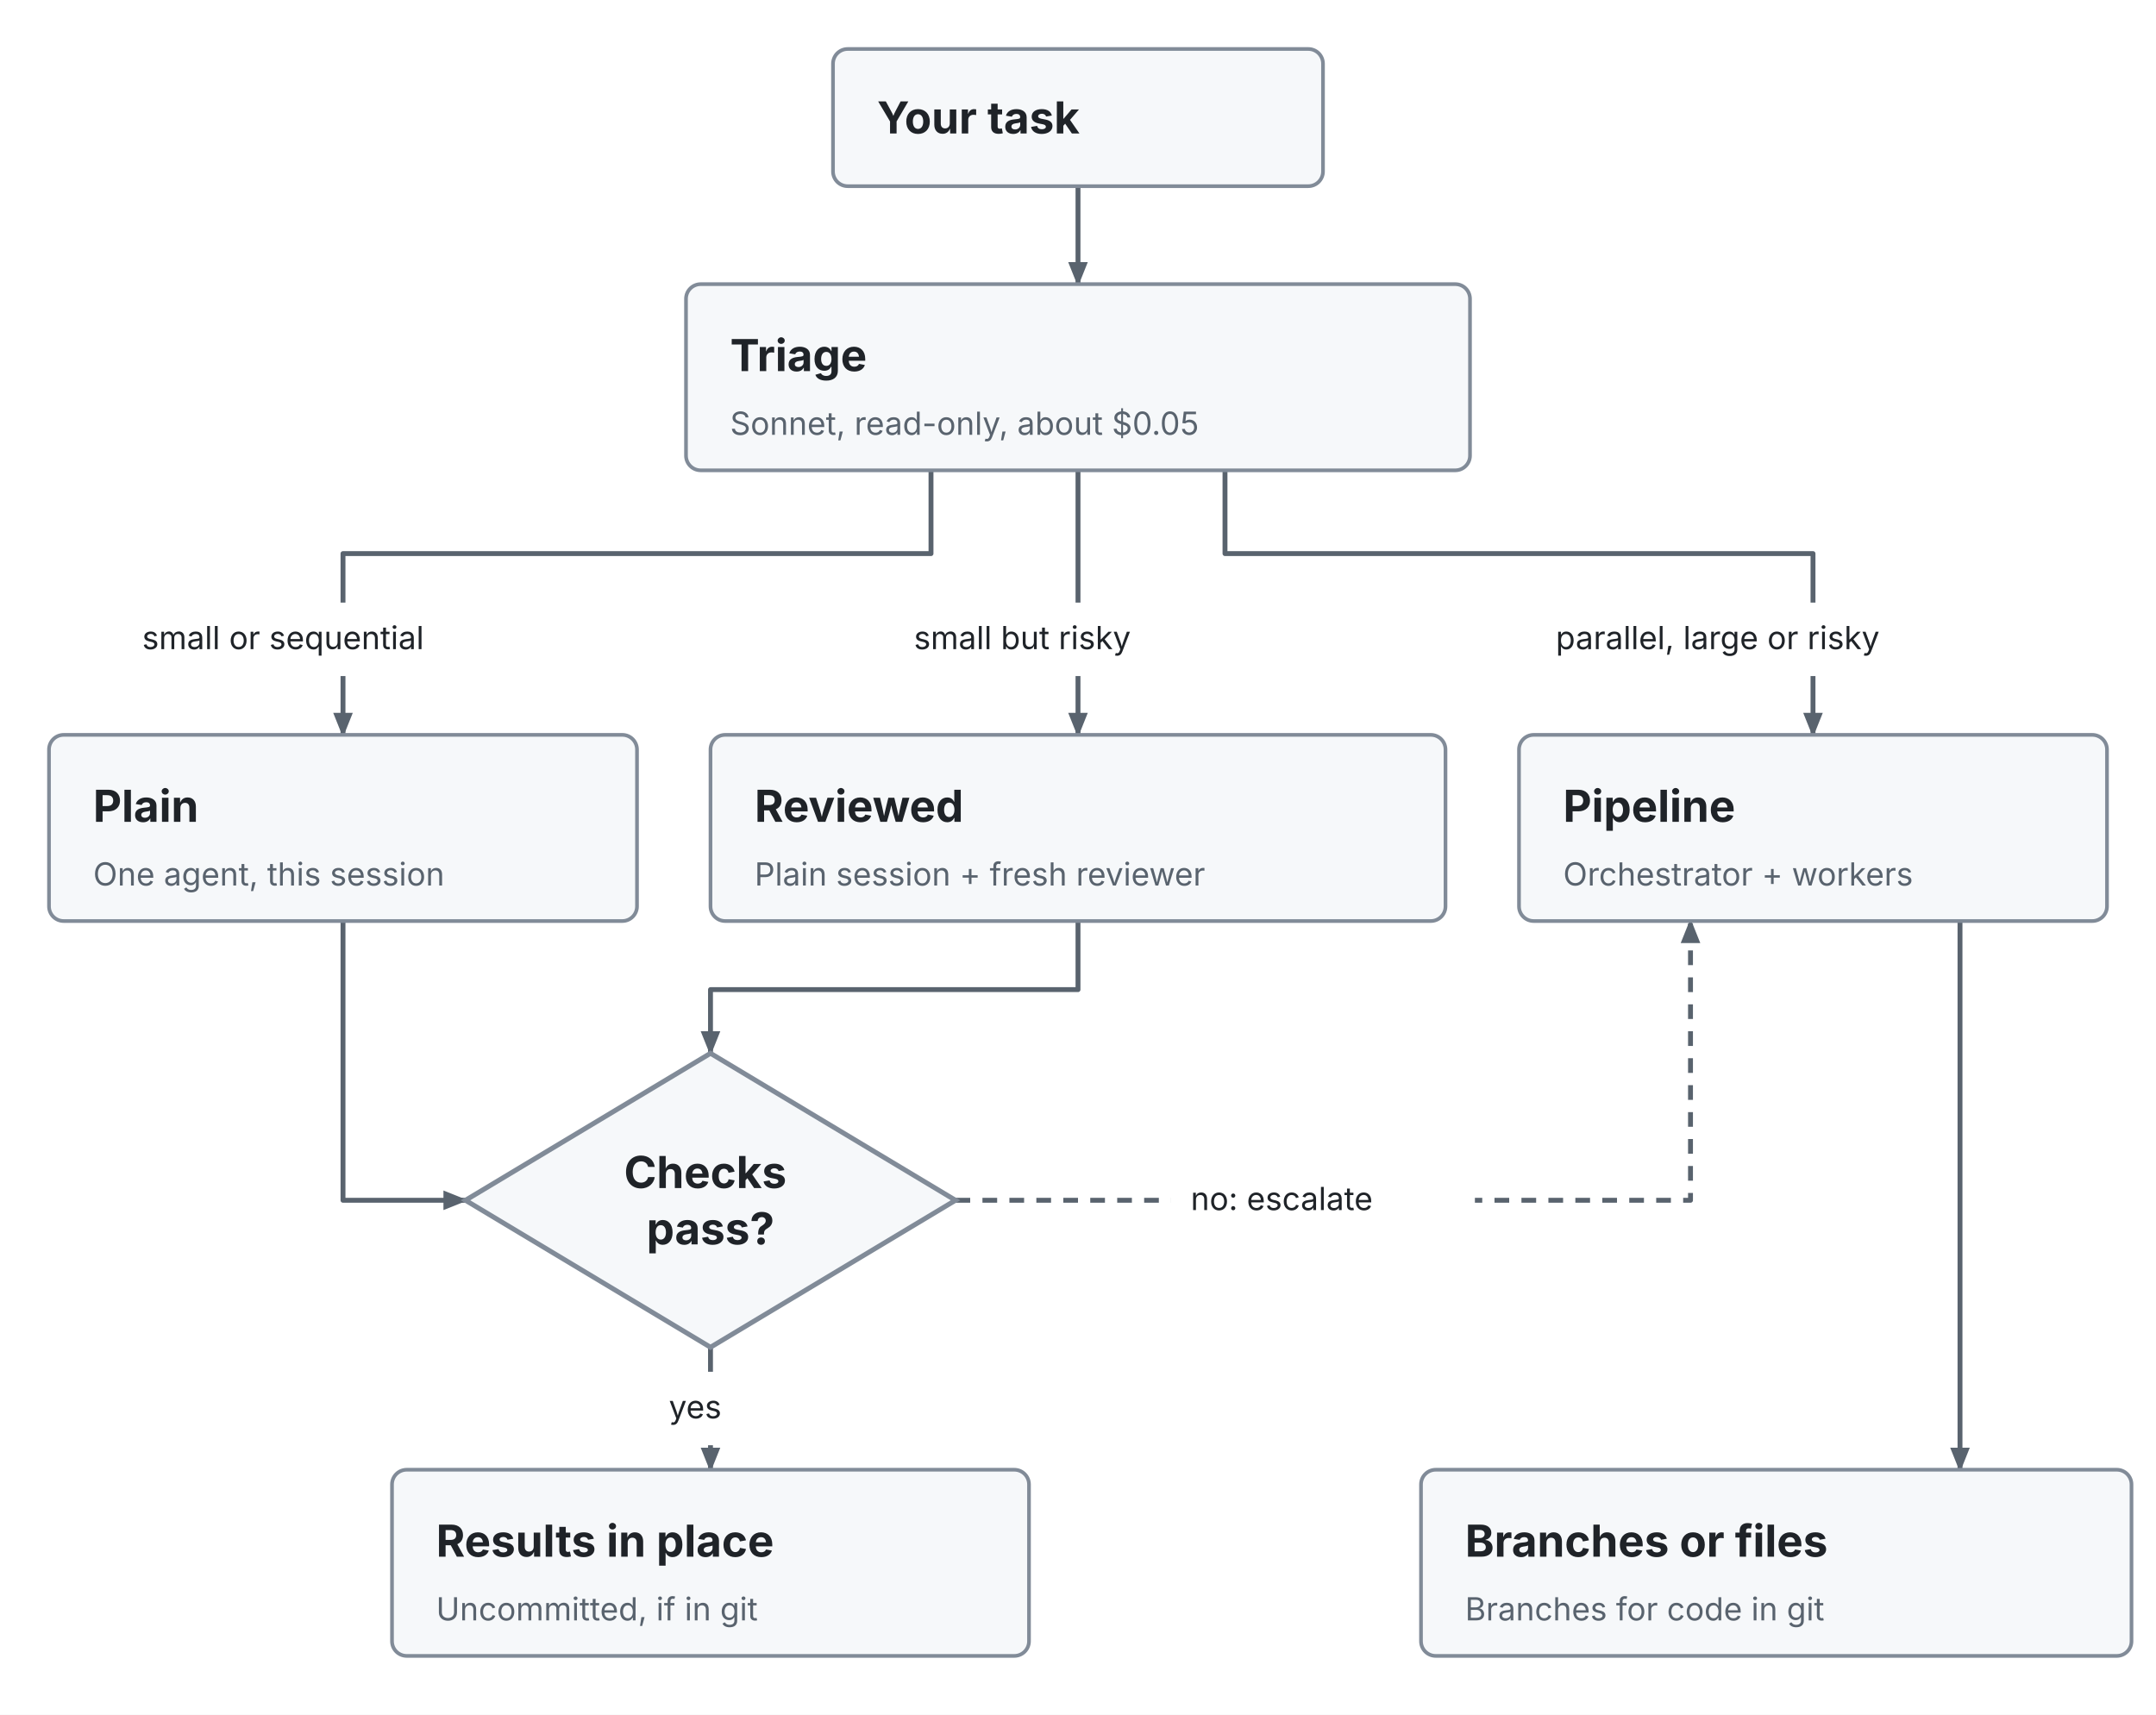
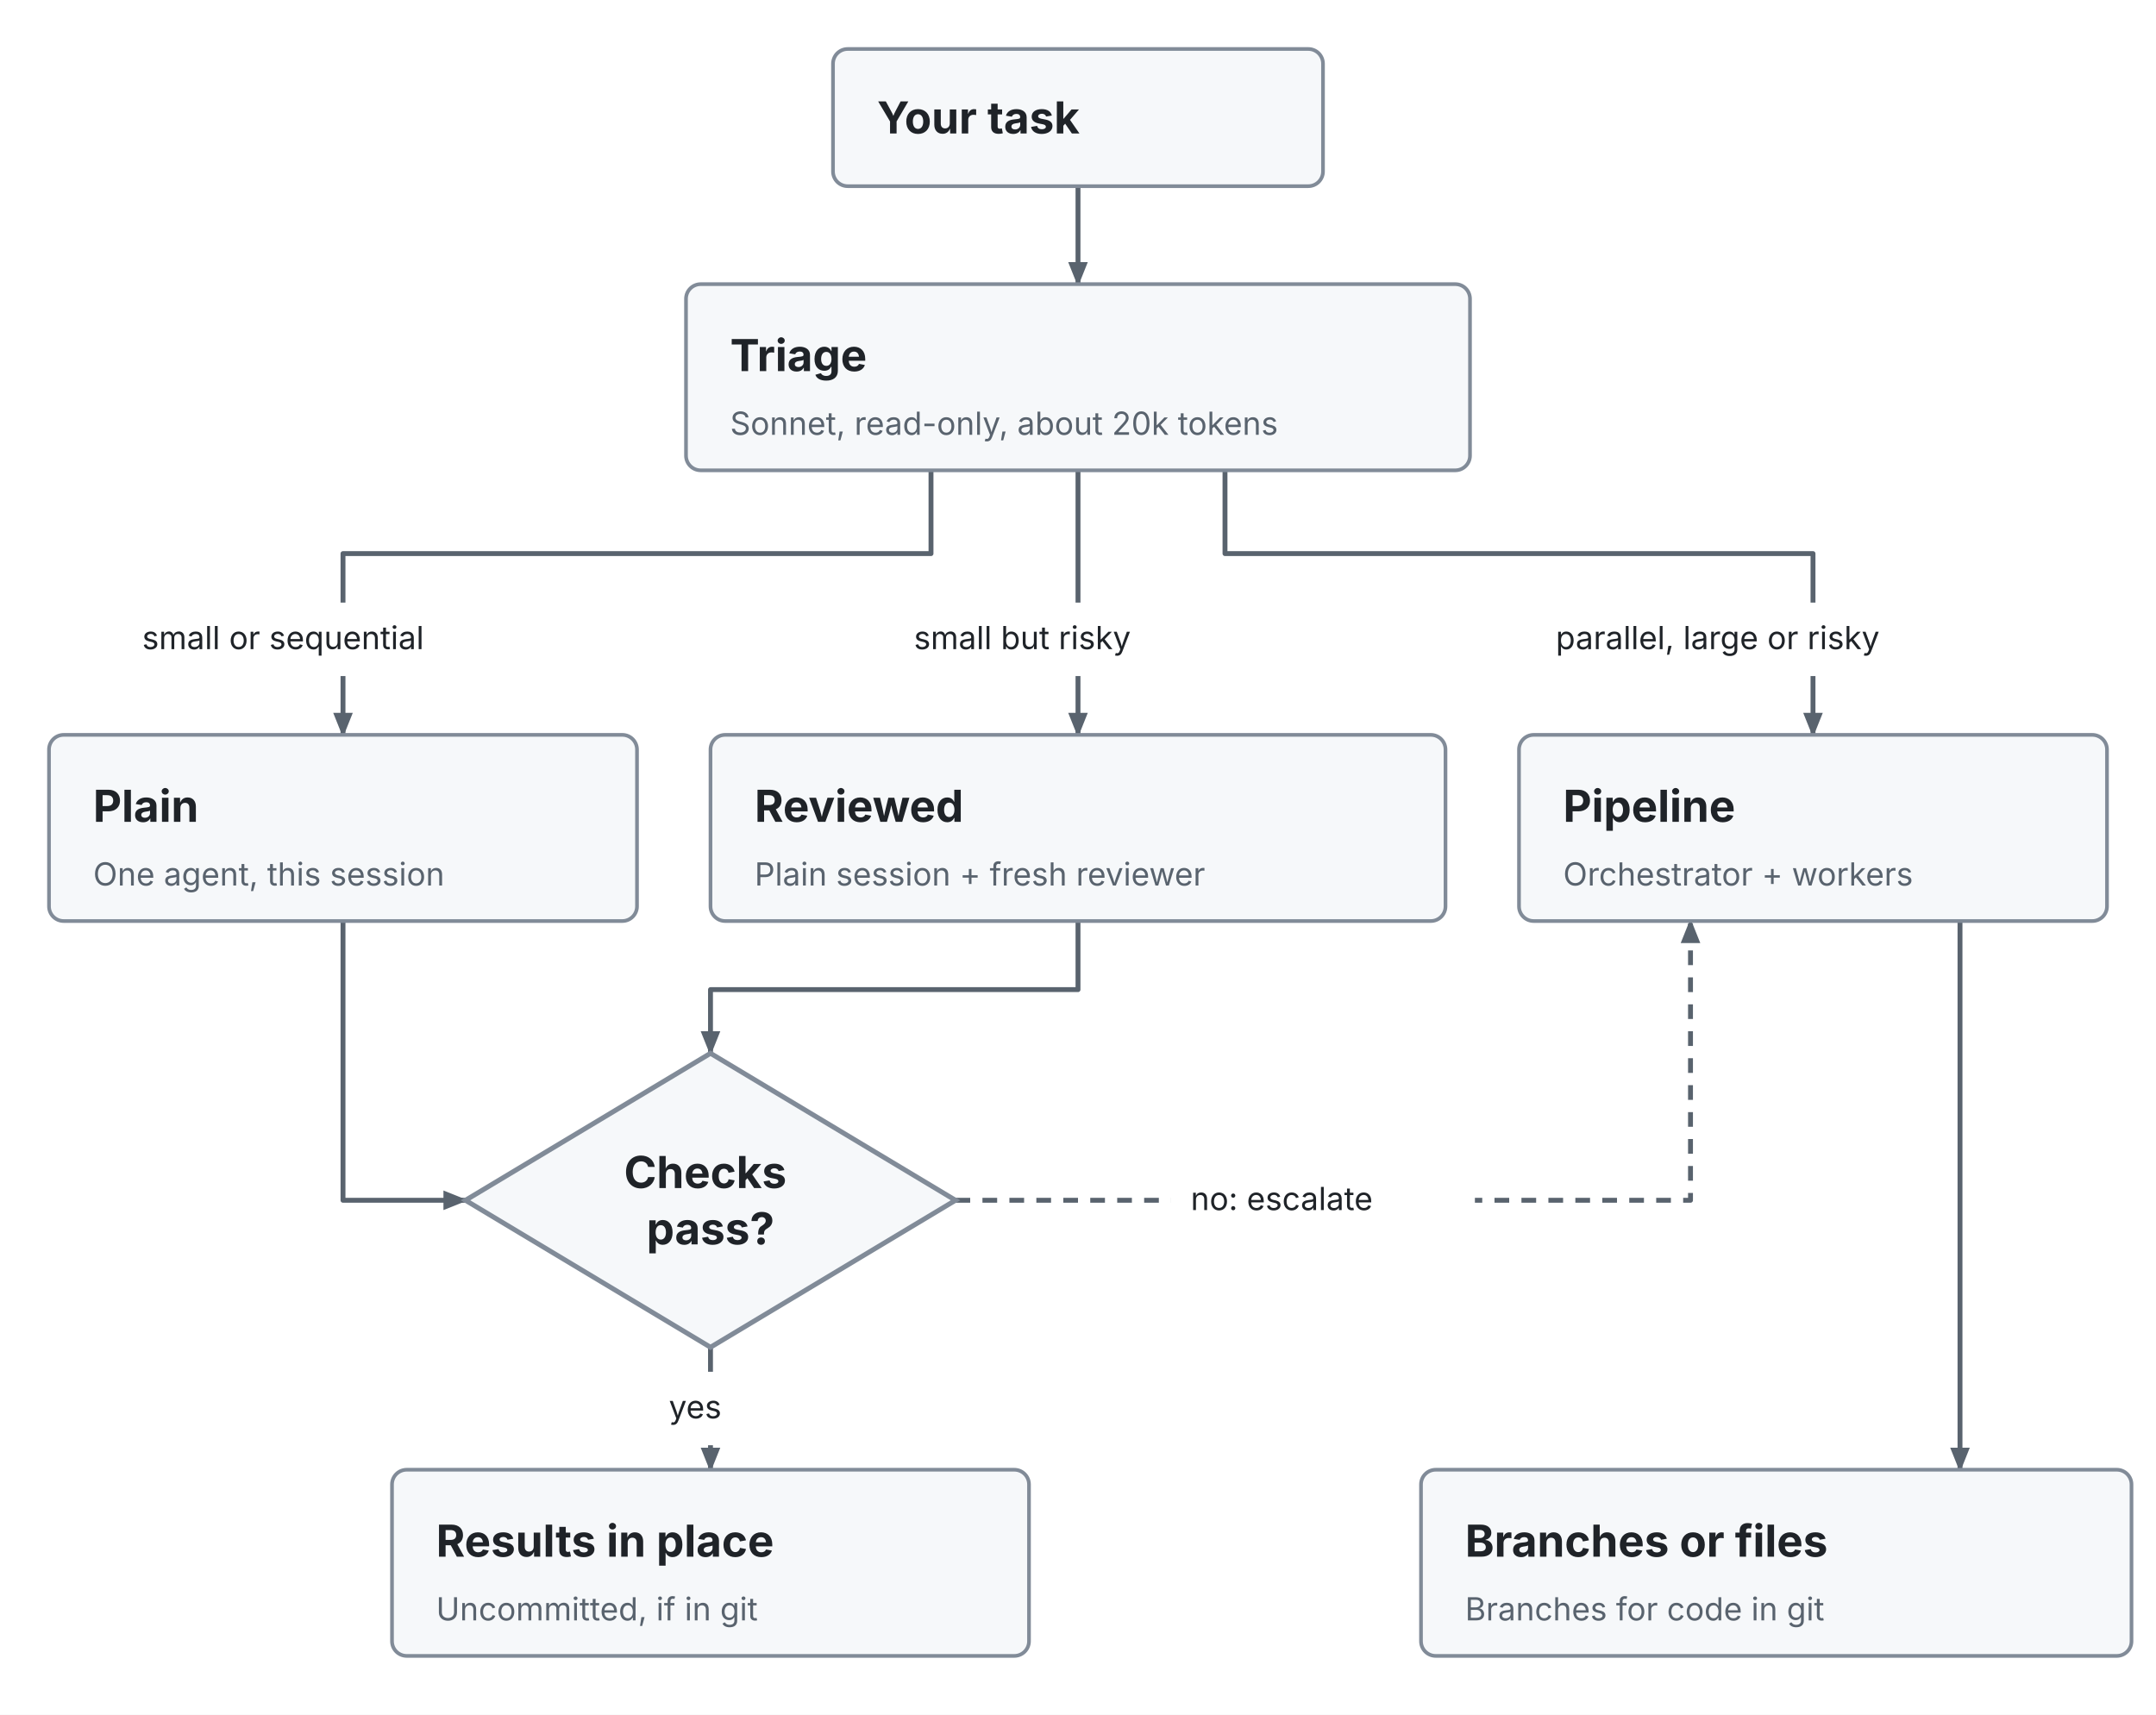
<svg xmlns="http://www.w3.org/2000/svg" viewBox="0 0 880 700" width="880" height="700" role="img" aria-labelledby="dc-30eb6b7354-title dc-30eb6b7354-desc" font-family="system-ui, -apple-system, Segoe UI, sans-serif">
  <defs>
    <marker id="dc-30eb6b7354-arrow" markerWidth="10" markerHeight="8" refX="9" refY="4" orient="auto" markerUnits="userSpaceOnUse">
      <path d="M0 0 L10 4 L0 8 Z" fill="#59636e" />
    </marker>
  </defs>
  <rect width="880" height="700" fill="#ffffff" aria-hidden="true" />
  <polyline data-edge="e-triage" points="440,76 440,116" fill="none" stroke="#59636e" stroke-width="2" stroke-linejoin="round" marker-end="url(#dc-30eb6b7354-arrow)" />
  <polyline data-edge="e-plain" points="380,192 380,226 140,226 140,300" fill="none" stroke="#59636e" stroke-width="2" stroke-linejoin="round" marker-end="url(#dc-30eb6b7354-arrow)" />
  <polyline data-edge="e-reviewed" points="440,192 440,300" fill="none" stroke="#59636e" stroke-width="2" stroke-linejoin="round" marker-end="url(#dc-30eb6b7354-arrow)" />
  <polyline data-edge="e-pipeline" points="500,192 500,226 740,226 740,300" fill="none" stroke="#59636e" stroke-width="2" stroke-linejoin="round" marker-end="url(#dc-30eb6b7354-arrow)" />
  <polyline data-edge="e-plain-checks" points="140,376 140,490 190,490" fill="none" stroke="#59636e" stroke-width="2" stroke-linejoin="round" marker-end="url(#dc-30eb6b7354-arrow)" />
  <polyline data-edge="e-reviewed-checks" points="440,376 440,404 290,404 290,430" fill="none" stroke="#59636e" stroke-width="2" stroke-linejoin="round" marker-end="url(#dc-30eb6b7354-arrow)" />
  <polyline data-edge="e-yes" points="290,550 290,600" fill="none" stroke="#59636e" stroke-width="2" stroke-linejoin="round" marker-end="url(#dc-30eb6b7354-arrow)" />
  <polyline data-edge="e-escalate" points="390,490 690,490 690,376" fill="none" stroke="#59636e" stroke-width="2" stroke-linejoin="round" marker-end="url(#dc-30eb6b7354-arrow)" stroke-dasharray="6 5" />
  <polyline data-edge="e-branches" points="800,376 800,600" fill="none" stroke="#59636e" stroke-width="2" stroke-linejoin="round" marker-end="url(#dc-30eb6b7354-arrow)" />
  <g id="dc-30eb6b7354-node-task" data-node="task" data-x="340" data-y="20" data-w="200" data-h="56">
    <rect x="340" y="20" width="200" height="56" rx="6" fill="#f6f8fa" stroke="#818b98" stroke-width="1.5" />
    <text x="358" y="54.5" font-size="18" font-weight="650" fill="#1f2328" text-anchor="start" data-node-text="task">
      <tspan x="358" dy="0">Your task</tspan>
    </text>
  </g>
  <g id="dc-30eb6b7354-node-triage" data-node="triage" data-x="280" data-y="116" data-w="320" data-h="76">
    <rect x="280" y="116" width="320" height="76" rx="6" fill="#f6f8fa" stroke="#818b98" stroke-width="1.5" />
    <text x="298" y="151.5" font-size="18" font-weight="650" fill="#1f2328" text-anchor="start" data-node-text="triage">
      <tspan x="298" dy="0">Triage</tspan>
    </text>
    <text x="298" y="177.5" font-size="13" font-weight="400" fill="#59636e" text-anchor="start" data-node-text="triage">
-       <tspan x="298" dy="0">Sonnet, read-only, about $0.05</tspan>
+       <tspan x="298" dy="0">Sonnet, read-only, about 20k tokens</tspan>
    </text>
  </g>
  <g id="dc-30eb6b7354-node-plain" data-node="plain" data-x="20" data-y="300" data-w="240" data-h="76">
    <rect x="20" y="300" width="240" height="76" rx="6" fill="#f6f8fa" stroke="#818b98" stroke-width="1.5" />
    <text x="38" y="335.5" font-size="18" font-weight="650" fill="#1f2328" text-anchor="start" data-node-text="plain">
      <tspan x="38" dy="0">Plain</tspan>
    </text>
    <text x="38" y="361.5" font-size="13" font-weight="400" fill="#59636e" text-anchor="start" data-node-text="plain">
      <tspan x="38" dy="0">One agent, this session</tspan>
    </text>
  </g>
  <g id="dc-30eb6b7354-node-reviewed" data-node="reviewed" data-x="290" data-y="300" data-w="300" data-h="76">
    <rect x="290" y="300" width="300" height="76" rx="6" fill="#f6f8fa" stroke="#818b98" stroke-width="1.5" />
    <text x="308" y="335.5" font-size="18" font-weight="650" fill="#1f2328" text-anchor="start" data-node-text="reviewed">
      <tspan x="308" dy="0">Reviewed</tspan>
    </text>
    <text x="308" y="361.5" font-size="13" font-weight="400" fill="#59636e" text-anchor="start" data-node-text="reviewed">
      <tspan x="308" dy="0">Plain session + fresh reviewer</tspan>
    </text>
  </g>
  <g id="dc-30eb6b7354-node-pipeline" data-node="pipeline" data-x="620" data-y="300" data-w="240" data-h="76">
    <rect x="620" y="300" width="240" height="76" rx="6" fill="#f6f8fa" stroke="#818b98" stroke-width="1.5" />
    <text x="638" y="335.5" font-size="18" font-weight="650" fill="#1f2328" text-anchor="start" data-node-text="pipeline">
      <tspan x="638" dy="0">Pipeline</tspan>
    </text>
    <text x="638" y="361.5" font-size="13" font-weight="400" fill="#59636e" text-anchor="start" data-node-text="pipeline">
      <tspan x="638" dy="0">Orchestrator + workers</tspan>
    </text>
  </g>
  <g id="dc-30eb6b7354-node-checks" data-node="checks" data-x="190" data-y="430" data-w="200" data-h="120">
    <polygon points="290.0,430 390,490.0 290.0,550 190,490.0" fill="#f6f8fa" stroke="#818b98" stroke-width="2" />
    <text x="290.0" y="485.0" font-size="18" font-weight="650" fill="#1f2328" text-anchor="middle" data-node-text="checks">
      <tspan x="290.0" dy="0">Checks</tspan>
      <tspan x="290.0" dy="23">pass?</tspan>
    </text>
  </g>
  <g id="dc-30eb6b7354-node-working" data-node="working" data-x="160" data-y="600" data-w="260" data-h="76">
    <rect x="160" y="600" width="260" height="76" rx="6" fill="#f6f8fa" stroke="#818b98" stroke-width="1.5" />
    <text x="178" y="635.5" font-size="18" font-weight="650" fill="#1f2328" text-anchor="start" data-node-text="working">
      <tspan x="178" dy="0">Results in place</tspan>
    </text>
    <text x="178" y="661.5" font-size="13" font-weight="400" fill="#59636e" text-anchor="start" data-node-text="working">
      <tspan x="178" dy="0">Uncommitted, if in git</tspan>
    </text>
  </g>
  <g id="dc-30eb6b7354-node-branches" data-node="branches" data-x="580" data-y="600" data-w="290" data-h="76">
    <rect x="580" y="600" width="290" height="76" rx="6" fill="#f6f8fa" stroke="#818b98" stroke-width="1.5" />
    <text x="598" y="635.5" font-size="18" font-weight="650" fill="#1f2328" text-anchor="start" data-node-text="branches">
      <tspan x="598" dy="0">Branches or files</tspan>
    </text>
    <text x="598" y="661.5" font-size="13" font-weight="400" fill="#59636e" text-anchor="start" data-node-text="branches">
      <tspan x="598" dy="0">Branches for code in git</tspan>
    </text>
  </g>
  <g data-label="e-plain" data-x="50" data-y="246" data-w="180" data-h="30">
    <rect x="50" y="246" width="180" height="30" rx="4" fill="#ffffff" />
    <text x="58" y="265" font-size="13" font-weight="400" fill="#1f2328" text-anchor="start">
      <tspan x="58" dy="0">small or sequential</tspan>
    </text>
  </g>
  <g data-label="e-reviewed" data-x="365" data-y="246" data-w="150" data-h="30">
    <rect x="365" y="246" width="150" height="30" rx="4" fill="#ffffff" />
    <text x="373" y="265" font-size="13" font-weight="400" fill="#1f2328" text-anchor="start">
      <tspan x="373" dy="0">small but risky</tspan>
    </text>
  </g>
  <g data-label="e-pipeline" data-x="627" data-y="246" data-w="226" data-h="30">
    <rect x="627" y="246" width="226" height="30" rx="4" fill="#ffffff" />
    <text x="635" y="265" font-size="13" font-weight="400" fill="#1f2328" text-anchor="start">
      <tspan x="635" dy="0">parallel, large or risky</tspan>
    </text>
  </g>
  <g data-label="e-yes" data-x="265" data-y="560" data-w="50" data-h="30">
    <rect x="265" y="560" width="50" height="30" rx="4" fill="#ffffff" />
    <text x="273" y="579" font-size="13" font-weight="400" fill="#1f2328" text-anchor="start">
      <tspan x="273" dy="0">yes</tspan>
    </text>
  </g>
  <g data-label="e-escalate" data-x="478" data-y="475" data-w="124" data-h="30">
    <rect x="478" y="475" width="124" height="30" rx="4" fill="#ffffff" />
    <text x="486" y="494" font-size="13" font-weight="400" fill="#1f2328" text-anchor="start">
      <tspan x="486" dy="0">no: escalate</tspan>
    </text>
  </g>
</svg>
